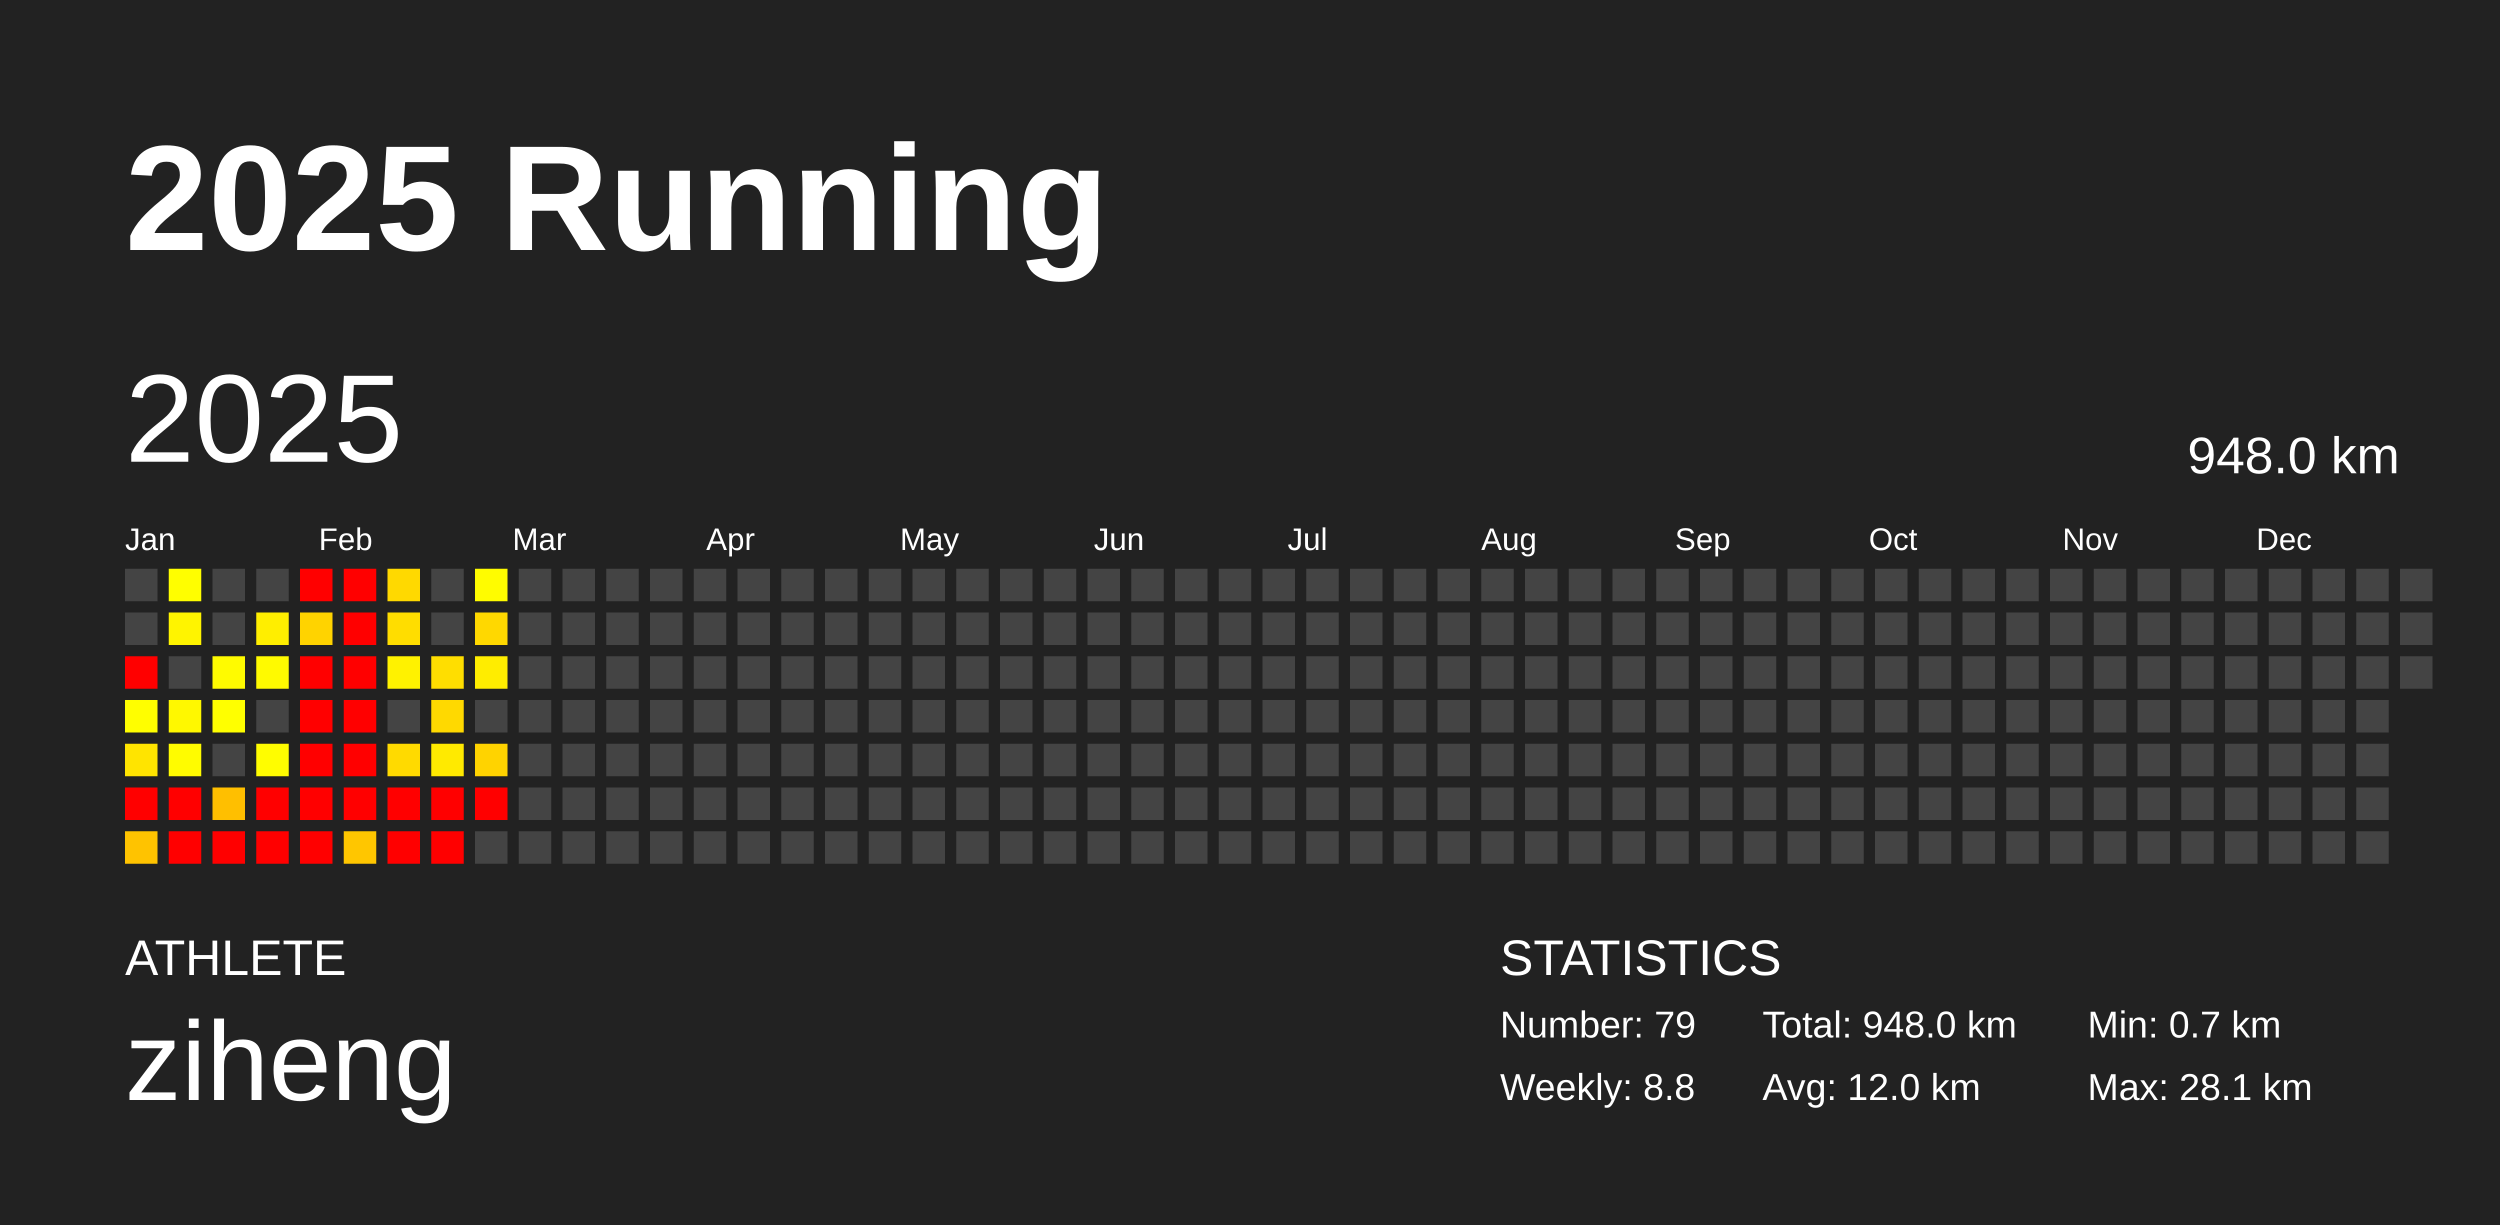
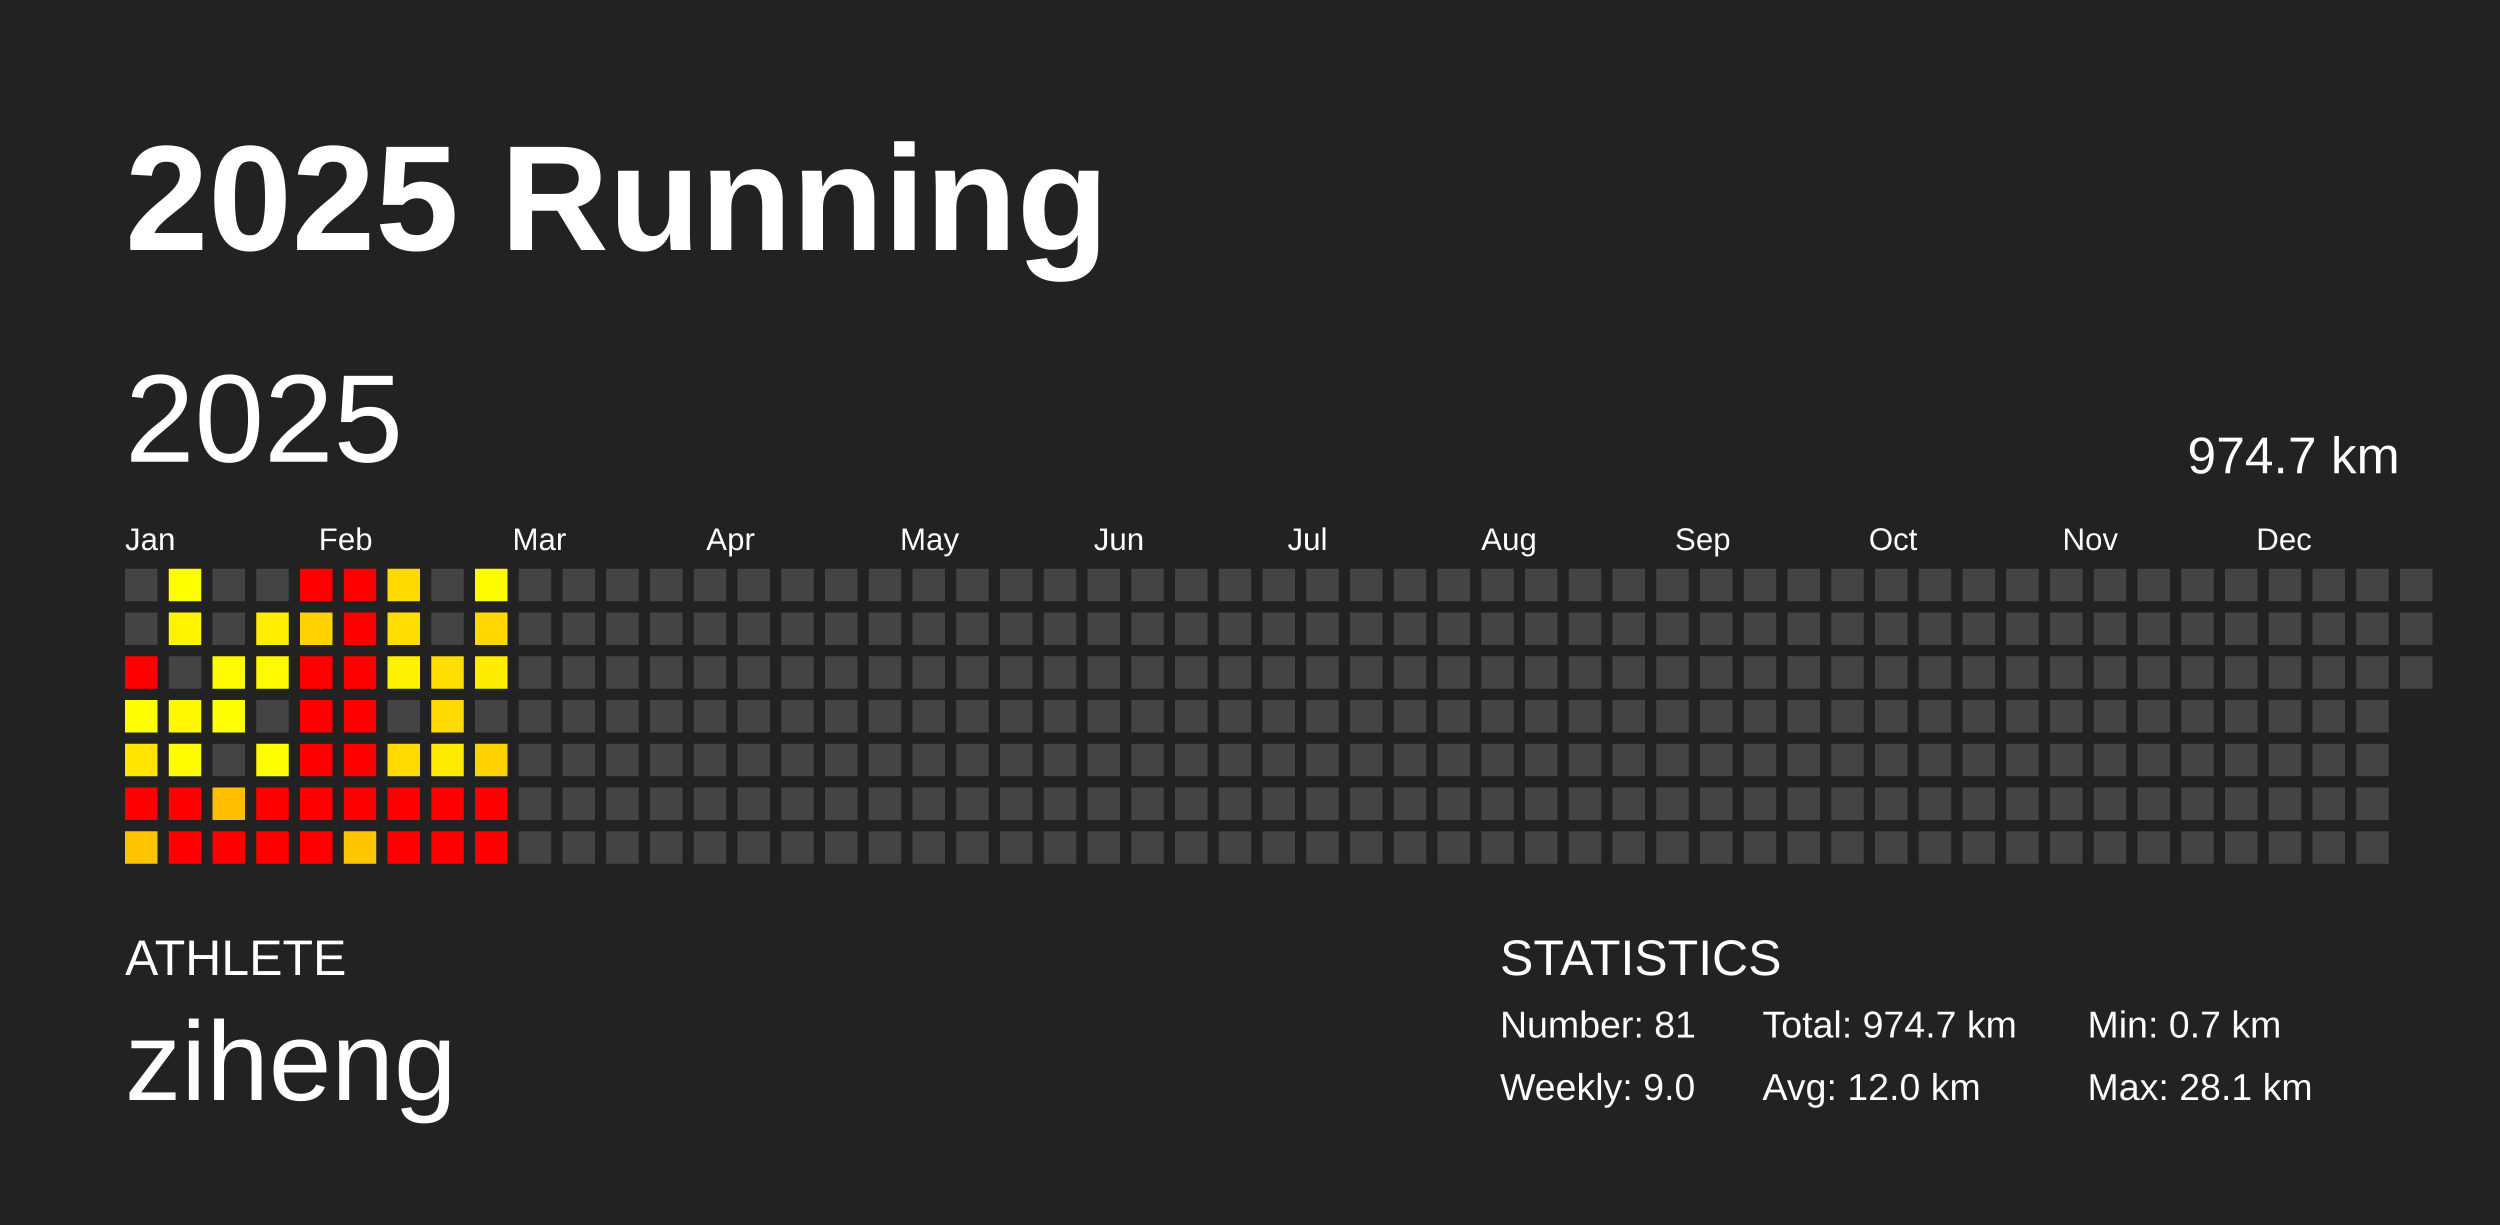
<svg xmlns="http://www.w3.org/2000/svg" baseProfile="full" height="98mm" version="1.1" viewBox="0,0,200,98" width="200mm">
  <defs />
  <rect fill="#222222" height="98" width="200" x="0" y="0" />
  <text fill="#FFFFFF" style="font-size:12px; font-family:Arial; font-weight:bold;" x="10" y="20">2025 Running</text>
  <text fill="#FFFFFF" style="font-size:4px; font-family:Arial" x="10" y="78">ATHLETE</text>
  <text fill="#FFFFFF" style="font-size:9px; font-family:Arial" x="10" y="88">ziheng</text>
  <text fill="#FFFFFF" style="font-size:4px; font-family:Arial" x="120" y="78">STATISTICS</text>
-   <text fill="#FFFFFF" style="font-size:3px; font-family:Arial" x="120" y="83">Number: 79</text>
-   <text fill="#FFFFFF" style="font-size:3px; font-family:Arial" x="120" y="88">Weekly: 8.8</text>
-   <text fill="#FFFFFF" style="font-size:3px; font-family:Arial" x="141" y="83">Total: 948.0 km</text>
+   <text fill="#FFFFFF" style="font-size:3px; font-family:Arial" x="120" y="83">Number: 81</text>
+   <text fill="#FFFFFF" style="font-size:3px; font-family:Arial" x="120" y="88">Weekly: 9.0</text>
+   <text fill="#FFFFFF" style="font-size:3px; font-family:Arial" x="141" y="83">Total: 974.7 km</text>
  <text fill="#FFFFFF" style="font-size:3px; font-family:Arial" x="141" y="88">Avg: 12.0 km</text>
  <text fill="#FFFFFF" style="font-size:3px; font-family:Arial" x="167" y="83">Min: 0.7 km</text>
  <text fill="#FFFFFF" style="font-size:3px; font-family:Arial" x="167" y="88">Max: 28.1 km</text>
  <text dominant-baseline="hanging" fill="#FFFFFF" style="font-size:10.0px; font-family:Arial;" x="10" y="30">2025</text>
-   <text dominant-baseline="hanging" fill="#FFFFFF" style="font-size:4.125px; font-family:Arial;" x="175" y="35">948.0 km</text>
+   <text dominant-baseline="hanging" fill="#FFFFFF" style="font-size:4.125px; font-family:Arial;" x="175" y="35">974.7 km</text>
  <text fill="#FFFFFF" style="font-size:2.5px; font-family:Arial" x="10.0" y="44">Jan</text>
  <text fill="#FFFFFF" style="font-size:2.5px; font-family:Arial" x="25.5" y="44">Feb</text>
  <text fill="#FFFFFF" style="font-size:2.5px; font-family:Arial" x="41.0" y="44">Mar</text>
  <text fill="#FFFFFF" style="font-size:2.5px; font-family:Arial" x="56.5" y="44">Apr</text>
  <text fill="#FFFFFF" style="font-size:2.5px; font-family:Arial" x="72.0" y="44">May</text>
  <text fill="#FFFFFF" style="font-size:2.5px; font-family:Arial" x="87.5" y="44">Jun</text>
  <text fill="#FFFFFF" style="font-size:2.5px; font-family:Arial" x="103.0" y="44">Jul</text>
  <text fill="#FFFFFF" style="font-size:2.5px; font-family:Arial" x="118.5" y="44">Aug</text>
  <text fill="#FFFFFF" style="font-size:2.5px; font-family:Arial" x="134.0" y="44">Sep</text>
  <text fill="#FFFFFF" style="font-size:2.5px; font-family:Arial" x="149.5" y="44">Oct</text>
  <text fill="#FFFFFF" style="font-size:2.5px; font-family:Arial" x="165.0" y="44">Nov</text>
  <text fill="#FFFFFF" style="font-size:2.5px; font-family:Arial" x="180.5" y="44">Dec</text>
  <rect fill="#444444" height="2.6" width="2.6" x="10.0" y="45.5" />
  <rect fill="#444444" height="2.6" width="2.6" x="10.0" y="49.0" />
  <rect fill="red" height="2.6" width="2.6" x="10.0" y="52.5" />
  <rect fill="#fffe00" height="2.6" width="2.6" x="10.0" y="56.0" />
  <rect fill="#ffe400" height="2.6" width="2.6" x="10.0" y="59.5" />
  <rect fill="red" height="2.6" width="2.6" x="10.0" y="63.0" />
  <rect fill="#ffc300" height="2.6" width="2.6" x="10.0" y="66.5" />
  <rect fill="#fffe00" height="2.6" width="2.6" x="13.5" y="45.5" />
  <rect fill="#fff400" height="2.6" width="2.6" x="13.5" y="49.0" />
  <rect fill="#444444" height="2.6" width="2.6" x="13.5" y="52.5" />
  <rect fill="#fff800" height="2.6" width="2.6" x="13.5" y="56.0" />
  <rect fill="#fffc00" height="2.6" width="2.6" x="13.5" y="59.5" />
  <rect fill="red" height="2.6" width="2.6" x="13.5" y="63.0" />
  <rect fill="red" height="2.6" width="2.6" x="13.5" y="66.5" />
  <rect fill="#444444" height="2.6" width="2.6" x="17.0" y="45.5" />
  <rect fill="#444444" height="2.6" width="2.6" x="17.0" y="49.0" />
  <rect fill="#fffb00" height="2.6" width="2.6" x="17.0" y="52.5" />
  <rect fill="#ffff00" height="2.6" width="2.6" x="17.0" y="56.0" />
  <rect fill="#444444" height="2.6" width="2.6" x="17.0" y="59.5" />
  <rect fill="#ffbf00" height="2.6" width="2.6" x="17.0" y="63.0" />
  <rect fill="red" height="2.6" width="2.6" x="17.0" y="66.5" />
  <rect fill="#444444" height="2.6" width="2.6" x="20.5" y="45.5" />
  <rect fill="#ffee00" height="2.6" width="2.6" x="20.5" y="49.0" />
  <rect fill="#fffa00" height="2.6" width="2.6" x="20.5" y="52.5" />
  <rect fill="#444444" height="2.6" width="2.6" x="20.5" y="56.0" />
  <rect fill="#fffd00" height="2.6" width="2.6" x="20.5" y="59.5" />
  <rect fill="red" height="2.6" width="2.6" x="20.5" y="63.0" />
  <rect fill="red" height="2.6" width="2.6" x="20.5" y="66.5" />
  <rect fill="red" height="2.6" width="2.6" x="24.0" y="45.5" />
  <rect fill="#ffd300" height="2.6" width="2.6" x="24.0" y="49.0" />
  <rect fill="red" height="2.6" width="2.6" x="24.0" y="52.5" />
  <rect fill="red" height="2.6" width="2.6" x="24.0" y="56.0" />
  <rect fill="red" height="2.6" width="2.6" x="24.0" y="59.5" />
  <rect fill="red" height="2.6" width="2.6" x="24.0" y="63.0" />
  <rect fill="red" height="2.6" width="2.6" x="24.0" y="66.5" />
  <rect fill="red" height="2.6" width="2.6" x="27.5" y="45.5" />
  <rect fill="red" height="2.6" width="2.6" x="27.5" y="49.0" />
  <rect fill="red" height="2.6" width="2.6" x="27.5" y="52.5" />
  <rect fill="red" height="2.6" width="2.6" x="27.5" y="56.0" />
  <rect fill="red" height="2.6" width="2.6" x="27.5" y="59.5" />
  <rect fill="red" height="2.6" width="2.6" x="27.5" y="63.0" />
  <rect fill="#ffc600" height="2.6" width="2.6" x="27.5" y="66.5" />
  <rect fill="#ffd900" height="2.6" width="2.6" x="31.0" y="45.5" />
  <rect fill="#ffdd00" height="2.6" width="2.6" x="31.0" y="49.0" />
  <rect fill="#fff200" height="2.6" width="2.6" x="31.0" y="52.5" />
  <rect fill="#444444" height="2.6" width="2.6" x="31.0" y="56.0" />
  <rect fill="#ffda00" height="2.6" width="2.6" x="31.0" y="59.5" />
  <rect fill="red" height="2.6" width="2.6" x="31.0" y="63.0" />
  <rect fill="red" height="2.6" width="2.6" x="31.0" y="66.5" />
  <rect fill="#444444" height="2.6" width="2.6" x="34.5" y="45.5" />
  <rect fill="#444444" height="2.6" width="2.6" x="34.5" y="49.0" />
  <rect fill="#ffde00" height="2.6" width="2.6" x="34.5" y="52.5" />
  <rect fill="#ffd900" height="2.6" width="2.6" x="34.5" y="56.0" />
  <rect fill="#ffea00" height="2.6" width="2.6" x="34.5" y="59.5" />
  <rect fill="red" height="2.6" width="2.6" x="34.5" y="63.0" />
  <rect fill="red" height="2.6" width="2.6" x="34.5" y="66.5" />
  <rect fill="#fffc00" height="2.6" width="2.6" x="38.0" y="45.5" />
  <rect fill="#ffd800" height="2.6" width="2.6" x="38.0" y="49.0" />
  <rect fill="#ffed00" height="2.6" width="2.6" x="38.0" y="52.5" />
  <rect fill="#444444" height="2.6" width="2.6" x="38.0" y="56.0" />
  <rect fill="#ffd300" height="2.6" width="2.6" x="38.0" y="59.5" />
  <rect fill="red" height="2.6" width="2.6" x="38.0" y="63.0" />
-   <rect fill="#444444" height="2.6" width="2.6" x="38.0" y="66.5" />
+   <rect fill="red" height="2.6" width="2.6" x="38.0" y="66.5" />
  <rect fill="#444444" height="2.6" width="2.6" x="41.5" y="45.5" />
  <rect fill="#444444" height="2.6" width="2.6" x="41.5" y="49.0" />
  <rect fill="#444444" height="2.6" width="2.6" x="41.5" y="52.5" />
  <rect fill="#444444" height="2.6" width="2.6" x="41.5" y="56.0" />
  <rect fill="#444444" height="2.6" width="2.6" x="41.5" y="59.5" />
  <rect fill="#444444" height="2.6" width="2.6" x="41.5" y="63.0" />
  <rect fill="#444444" height="2.6" width="2.6" x="41.5" y="66.5" />
  <rect fill="#444444" height="2.6" width="2.6" x="45.0" y="45.5" />
  <rect fill="#444444" height="2.6" width="2.6" x="45.0" y="49.0" />
  <rect fill="#444444" height="2.6" width="2.6" x="45.0" y="52.5" />
  <rect fill="#444444" height="2.6" width="2.6" x="45.0" y="56.0" />
  <rect fill="#444444" height="2.6" width="2.6" x="45.0" y="59.5" />
  <rect fill="#444444" height="2.6" width="2.6" x="45.0" y="63.0" />
  <rect fill="#444444" height="2.6" width="2.6" x="45.0" y="66.5" />
  <rect fill="#444444" height="2.6" width="2.6" x="48.5" y="45.5" />
  <rect fill="#444444" height="2.6" width="2.6" x="48.5" y="49.0" />
  <rect fill="#444444" height="2.6" width="2.6" x="48.5" y="52.5" />
  <rect fill="#444444" height="2.6" width="2.6" x="48.5" y="56.0" />
  <rect fill="#444444" height="2.6" width="2.6" x="48.5" y="59.5" />
  <rect fill="#444444" height="2.6" width="2.6" x="48.5" y="63.0" />
  <rect fill="#444444" height="2.6" width="2.6" x="48.5" y="66.5" />
  <rect fill="#444444" height="2.6" width="2.6" x="52.0" y="45.5" />
  <rect fill="#444444" height="2.6" width="2.6" x="52.0" y="49.0" />
  <rect fill="#444444" height="2.6" width="2.6" x="52.0" y="52.5" />
  <rect fill="#444444" height="2.6" width="2.6" x="52.0" y="56.0" />
  <rect fill="#444444" height="2.6" width="2.6" x="52.0" y="59.5" />
  <rect fill="#444444" height="2.6" width="2.6" x="52.0" y="63.0" />
  <rect fill="#444444" height="2.6" width="2.6" x="52.0" y="66.5" />
  <rect fill="#444444" height="2.6" width="2.6" x="55.5" y="45.5" />
  <rect fill="#444444" height="2.6" width="2.6" x="55.5" y="49.0" />
  <rect fill="#444444" height="2.6" width="2.6" x="55.5" y="52.5" />
  <rect fill="#444444" height="2.6" width="2.6" x="55.5" y="56.0" />
  <rect fill="#444444" height="2.6" width="2.6" x="55.5" y="59.5" />
  <rect fill="#444444" height="2.6" width="2.6" x="55.5" y="63.0" />
  <rect fill="#444444" height="2.6" width="2.6" x="55.5" y="66.5" />
  <rect fill="#444444" height="2.6" width="2.6" x="59.0" y="45.5" />
  <rect fill="#444444" height="2.6" width="2.6" x="59.0" y="49.0" />
  <rect fill="#444444" height="2.6" width="2.6" x="59.0" y="52.5" />
  <rect fill="#444444" height="2.6" width="2.6" x="59.0" y="56.0" />
  <rect fill="#444444" height="2.6" width="2.6" x="59.0" y="59.5" />
  <rect fill="#444444" height="2.6" width="2.6" x="59.0" y="63.0" />
  <rect fill="#444444" height="2.6" width="2.6" x="59.0" y="66.5" />
  <rect fill="#444444" height="2.6" width="2.6" x="62.5" y="45.5" />
  <rect fill="#444444" height="2.6" width="2.6" x="62.5" y="49.0" />
  <rect fill="#444444" height="2.6" width="2.6" x="62.5" y="52.5" />
  <rect fill="#444444" height="2.6" width="2.6" x="62.5" y="56.0" />
  <rect fill="#444444" height="2.6" width="2.6" x="62.5" y="59.5" />
  <rect fill="#444444" height="2.6" width="2.6" x="62.5" y="63.0" />
  <rect fill="#444444" height="2.6" width="2.6" x="62.5" y="66.5" />
  <rect fill="#444444" height="2.6" width="2.6" x="66.0" y="45.5" />
  <rect fill="#444444" height="2.6" width="2.6" x="66.0" y="49.0" />
  <rect fill="#444444" height="2.6" width="2.6" x="66.0" y="52.5" />
  <rect fill="#444444" height="2.6" width="2.6" x="66.0" y="56.0" />
  <rect fill="#444444" height="2.6" width="2.6" x="66.0" y="59.5" />
  <rect fill="#444444" height="2.6" width="2.6" x="66.0" y="63.0" />
  <rect fill="#444444" height="2.6" width="2.6" x="66.0" y="66.5" />
  <rect fill="#444444" height="2.6" width="2.6" x="69.5" y="45.5" />
  <rect fill="#444444" height="2.6" width="2.6" x="69.5" y="49.0" />
  <rect fill="#444444" height="2.6" width="2.6" x="69.5" y="52.5" />
  <rect fill="#444444" height="2.6" width="2.6" x="69.5" y="56.0" />
  <rect fill="#444444" height="2.6" width="2.6" x="69.5" y="59.5" />
  <rect fill="#444444" height="2.6" width="2.6" x="69.5" y="63.0" />
  <rect fill="#444444" height="2.6" width="2.6" x="69.5" y="66.5" />
  <rect fill="#444444" height="2.6" width="2.6" x="73.0" y="45.5" />
  <rect fill="#444444" height="2.6" width="2.6" x="73.0" y="49.0" />
  <rect fill="#444444" height="2.6" width="2.6" x="73.0" y="52.5" />
  <rect fill="#444444" height="2.6" width="2.6" x="73.0" y="56.0" />
  <rect fill="#444444" height="2.6" width="2.6" x="73.0" y="59.5" />
  <rect fill="#444444" height="2.6" width="2.6" x="73.0" y="63.0" />
  <rect fill="#444444" height="2.6" width="2.6" x="73.0" y="66.5" />
  <rect fill="#444444" height="2.6" width="2.6" x="76.5" y="45.5" />
  <rect fill="#444444" height="2.6" width="2.6" x="76.5" y="49.0" />
  <rect fill="#444444" height="2.6" width="2.6" x="76.5" y="52.5" />
  <rect fill="#444444" height="2.6" width="2.6" x="76.5" y="56.0" />
  <rect fill="#444444" height="2.6" width="2.6" x="76.5" y="59.5" />
  <rect fill="#444444" height="2.6" width="2.6" x="76.5" y="63.0" />
  <rect fill="#444444" height="2.6" width="2.6" x="76.5" y="66.5" />
  <rect fill="#444444" height="2.6" width="2.6" x="80.0" y="45.5" />
  <rect fill="#444444" height="2.6" width="2.6" x="80.0" y="49.0" />
  <rect fill="#444444" height="2.6" width="2.6" x="80.0" y="52.5" />
  <rect fill="#444444" height="2.6" width="2.6" x="80.0" y="56.0" />
  <rect fill="#444444" height="2.6" width="2.6" x="80.0" y="59.5" />
  <rect fill="#444444" height="2.6" width="2.6" x="80.0" y="63.0" />
  <rect fill="#444444" height="2.6" width="2.6" x="80.0" y="66.5" />
  <rect fill="#444444" height="2.6" width="2.6" x="83.5" y="45.5" />
  <rect fill="#444444" height="2.6" width="2.6" x="83.5" y="49.0" />
  <rect fill="#444444" height="2.6" width="2.6" x="83.5" y="52.5" />
  <rect fill="#444444" height="2.6" width="2.6" x="83.5" y="56.0" />
  <rect fill="#444444" height="2.6" width="2.6" x="83.5" y="59.5" />
  <rect fill="#444444" height="2.6" width="2.6" x="83.5" y="63.0" />
  <rect fill="#444444" height="2.6" width="2.6" x="83.5" y="66.5" />
  <rect fill="#444444" height="2.6" width="2.6" x="87.0" y="45.5" />
  <rect fill="#444444" height="2.6" width="2.6" x="87.0" y="49.0" />
  <rect fill="#444444" height="2.6" width="2.6" x="87.0" y="52.5" />
  <rect fill="#444444" height="2.6" width="2.6" x="87.0" y="56.0" />
  <rect fill="#444444" height="2.6" width="2.6" x="87.0" y="59.5" />
  <rect fill="#444444" height="2.6" width="2.6" x="87.0" y="63.0" />
  <rect fill="#444444" height="2.6" width="2.6" x="87.0" y="66.5" />
  <rect fill="#444444" height="2.6" width="2.6" x="90.5" y="45.5" />
  <rect fill="#444444" height="2.6" width="2.6" x="90.5" y="49.0" />
  <rect fill="#444444" height="2.6" width="2.6" x="90.5" y="52.5" />
  <rect fill="#444444" height="2.6" width="2.6" x="90.5" y="56.0" />
  <rect fill="#444444" height="2.6" width="2.6" x="90.5" y="59.5" />
  <rect fill="#444444" height="2.6" width="2.6" x="90.5" y="63.0" />
  <rect fill="#444444" height="2.6" width="2.6" x="90.5" y="66.5" />
  <rect fill="#444444" height="2.6" width="2.6" x="94.0" y="45.5" />
  <rect fill="#444444" height="2.6" width="2.6" x="94.0" y="49.0" />
  <rect fill="#444444" height="2.6" width="2.6" x="94.0" y="52.5" />
  <rect fill="#444444" height="2.6" width="2.6" x="94.0" y="56.0" />
  <rect fill="#444444" height="2.6" width="2.6" x="94.0" y="59.5" />
  <rect fill="#444444" height="2.6" width="2.6" x="94.0" y="63.0" />
  <rect fill="#444444" height="2.6" width="2.6" x="94.0" y="66.5" />
  <rect fill="#444444" height="2.6" width="2.6" x="97.5" y="45.5" />
  <rect fill="#444444" height="2.6" width="2.6" x="97.5" y="49.0" />
  <rect fill="#444444" height="2.6" width="2.6" x="97.5" y="52.5" />
  <rect fill="#444444" height="2.6" width="2.6" x="97.5" y="56.0" />
  <rect fill="#444444" height="2.6" width="2.6" x="97.5" y="59.5" />
  <rect fill="#444444" height="2.6" width="2.6" x="97.5" y="63.0" />
  <rect fill="#444444" height="2.6" width="2.6" x="97.5" y="66.5" />
  <rect fill="#444444" height="2.6" width="2.6" x="101.0" y="45.5" />
  <rect fill="#444444" height="2.6" width="2.6" x="101.0" y="49.0" />
  <rect fill="#444444" height="2.6" width="2.6" x="101.0" y="52.5" />
  <rect fill="#444444" height="2.6" width="2.6" x="101.0" y="56.0" />
  <rect fill="#444444" height="2.6" width="2.6" x="101.0" y="59.5" />
  <rect fill="#444444" height="2.6" width="2.6" x="101.0" y="63.0" />
  <rect fill="#444444" height="2.6" width="2.6" x="101.0" y="66.5" />
  <rect fill="#444444" height="2.6" width="2.6" x="104.5" y="45.5" />
  <rect fill="#444444" height="2.6" width="2.6" x="104.5" y="49.0" />
  <rect fill="#444444" height="2.6" width="2.6" x="104.5" y="52.5" />
  <rect fill="#444444" height="2.6" width="2.6" x="104.5" y="56.0" />
  <rect fill="#444444" height="2.6" width="2.6" x="104.5" y="59.5" />
  <rect fill="#444444" height="2.6" width="2.6" x="104.5" y="63.0" />
  <rect fill="#444444" height="2.6" width="2.6" x="104.5" y="66.5" />
  <rect fill="#444444" height="2.6" width="2.6" x="108.0" y="45.5" />
  <rect fill="#444444" height="2.6" width="2.6" x="108.0" y="49.0" />
  <rect fill="#444444" height="2.6" width="2.6" x="108.0" y="52.5" />
  <rect fill="#444444" height="2.6" width="2.6" x="108.0" y="56.0" />
  <rect fill="#444444" height="2.6" width="2.6" x="108.0" y="59.5" />
  <rect fill="#444444" height="2.6" width="2.6" x="108.0" y="63.0" />
  <rect fill="#444444" height="2.6" width="2.6" x="108.0" y="66.5" />
  <rect fill="#444444" height="2.6" width="2.6" x="111.5" y="45.5" />
  <rect fill="#444444" height="2.6" width="2.6" x="111.5" y="49.0" />
  <rect fill="#444444" height="2.6" width="2.6" x="111.5" y="52.5" />
  <rect fill="#444444" height="2.6" width="2.6" x="111.5" y="56.0" />
  <rect fill="#444444" height="2.6" width="2.6" x="111.5" y="59.5" />
  <rect fill="#444444" height="2.6" width="2.6" x="111.5" y="63.0" />
  <rect fill="#444444" height="2.6" width="2.6" x="111.5" y="66.5" />
  <rect fill="#444444" height="2.6" width="2.6" x="115.0" y="45.5" />
  <rect fill="#444444" height="2.6" width="2.6" x="115.0" y="49.0" />
  <rect fill="#444444" height="2.6" width="2.6" x="115.0" y="52.5" />
  <rect fill="#444444" height="2.6" width="2.6" x="115.0" y="56.0" />
  <rect fill="#444444" height="2.6" width="2.6" x="115.0" y="59.5" />
  <rect fill="#444444" height="2.6" width="2.6" x="115.0" y="63.0" />
  <rect fill="#444444" height="2.6" width="2.6" x="115.0" y="66.5" />
  <rect fill="#444444" height="2.6" width="2.6" x="118.5" y="45.5" />
  <rect fill="#444444" height="2.6" width="2.6" x="118.5" y="49.0" />
  <rect fill="#444444" height="2.6" width="2.6" x="118.5" y="52.5" />
  <rect fill="#444444" height="2.6" width="2.6" x="118.5" y="56.0" />
  <rect fill="#444444" height="2.6" width="2.6" x="118.5" y="59.5" />
  <rect fill="#444444" height="2.6" width="2.6" x="118.5" y="63.0" />
  <rect fill="#444444" height="2.6" width="2.6" x="118.5" y="66.5" />
  <rect fill="#444444" height="2.6" width="2.6" x="122.0" y="45.5" />
  <rect fill="#444444" height="2.6" width="2.6" x="122.0" y="49.0" />
  <rect fill="#444444" height="2.6" width="2.6" x="122.0" y="52.5" />
  <rect fill="#444444" height="2.6" width="2.6" x="122.0" y="56.0" />
  <rect fill="#444444" height="2.6" width="2.6" x="122.0" y="59.5" />
  <rect fill="#444444" height="2.6" width="2.6" x="122.0" y="63.0" />
  <rect fill="#444444" height="2.6" width="2.6" x="122.0" y="66.5" />
  <rect fill="#444444" height="2.6" width="2.6" x="125.5" y="45.5" />
  <rect fill="#444444" height="2.6" width="2.6" x="125.5" y="49.0" />
  <rect fill="#444444" height="2.6" width="2.6" x="125.5" y="52.5" />
  <rect fill="#444444" height="2.6" width="2.6" x="125.5" y="56.0" />
  <rect fill="#444444" height="2.6" width="2.6" x="125.5" y="59.5" />
  <rect fill="#444444" height="2.6" width="2.6" x="125.5" y="63.0" />
  <rect fill="#444444" height="2.6" width="2.6" x="125.5" y="66.5" />
  <rect fill="#444444" height="2.6" width="2.6" x="129.0" y="45.5" />
  <rect fill="#444444" height="2.6" width="2.6" x="129.0" y="49.0" />
  <rect fill="#444444" height="2.6" width="2.6" x="129.0" y="52.5" />
  <rect fill="#444444" height="2.6" width="2.6" x="129.0" y="56.0" />
  <rect fill="#444444" height="2.6" width="2.6" x="129.0" y="59.5" />
  <rect fill="#444444" height="2.6" width="2.6" x="129.0" y="63.0" />
  <rect fill="#444444" height="2.6" width="2.6" x="129.0" y="66.5" />
  <rect fill="#444444" height="2.6" width="2.6" x="132.5" y="45.5" />
  <rect fill="#444444" height="2.6" width="2.6" x="132.5" y="49.0" />
  <rect fill="#444444" height="2.6" width="2.6" x="132.5" y="52.5" />
  <rect fill="#444444" height="2.6" width="2.6" x="132.5" y="56.0" />
  <rect fill="#444444" height="2.6" width="2.6" x="132.5" y="59.5" />
  <rect fill="#444444" height="2.6" width="2.6" x="132.5" y="63.0" />
  <rect fill="#444444" height="2.6" width="2.6" x="132.5" y="66.5" />
  <rect fill="#444444" height="2.6" width="2.6" x="136.0" y="45.5" />
  <rect fill="#444444" height="2.6" width="2.6" x="136.0" y="49.0" />
  <rect fill="#444444" height="2.6" width="2.6" x="136.0" y="52.5" />
  <rect fill="#444444" height="2.6" width="2.6" x="136.0" y="56.0" />
  <rect fill="#444444" height="2.6" width="2.6" x="136.0" y="59.5" />
  <rect fill="#444444" height="2.6" width="2.6" x="136.0" y="63.0" />
  <rect fill="#444444" height="2.6" width="2.6" x="136.0" y="66.5" />
  <rect fill="#444444" height="2.6" width="2.6" x="139.5" y="45.5" />
  <rect fill="#444444" height="2.6" width="2.6" x="139.5" y="49.0" />
  <rect fill="#444444" height="2.6" width="2.6" x="139.5" y="52.5" />
  <rect fill="#444444" height="2.6" width="2.6" x="139.5" y="56.0" />
  <rect fill="#444444" height="2.6" width="2.6" x="139.5" y="59.5" />
  <rect fill="#444444" height="2.6" width="2.6" x="139.5" y="63.0" />
  <rect fill="#444444" height="2.6" width="2.6" x="139.5" y="66.5" />
  <rect fill="#444444" height="2.6" width="2.6" x="143.0" y="45.5" />
  <rect fill="#444444" height="2.6" width="2.6" x="143.0" y="49.0" />
  <rect fill="#444444" height="2.6" width="2.6" x="143.0" y="52.5" />
  <rect fill="#444444" height="2.6" width="2.6" x="143.0" y="56.0" />
  <rect fill="#444444" height="2.6" width="2.6" x="143.0" y="59.5" />
  <rect fill="#444444" height="2.6" width="2.6" x="143.0" y="63.0" />
  <rect fill="#444444" height="2.6" width="2.6" x="143.0" y="66.5" />
  <rect fill="#444444" height="2.6" width="2.6" x="146.5" y="45.5" />
  <rect fill="#444444" height="2.6" width="2.6" x="146.5" y="49.0" />
  <rect fill="#444444" height="2.6" width="2.6" x="146.5" y="52.5" />
  <rect fill="#444444" height="2.6" width="2.6" x="146.5" y="56.0" />
  <rect fill="#444444" height="2.6" width="2.6" x="146.5" y="59.5" />
  <rect fill="#444444" height="2.6" width="2.6" x="146.5" y="63.0" />
  <rect fill="#444444" height="2.6" width="2.6" x="146.5" y="66.5" />
  <rect fill="#444444" height="2.6" width="2.6" x="150.0" y="45.5" />
  <rect fill="#444444" height="2.6" width="2.6" x="150.0" y="49.0" />
  <rect fill="#444444" height="2.6" width="2.6" x="150.0" y="52.5" />
  <rect fill="#444444" height="2.6" width="2.6" x="150.0" y="56.0" />
  <rect fill="#444444" height="2.6" width="2.6" x="150.0" y="59.5" />
  <rect fill="#444444" height="2.6" width="2.6" x="150.0" y="63.0" />
  <rect fill="#444444" height="2.6" width="2.6" x="150.0" y="66.5" />
  <rect fill="#444444" height="2.6" width="2.6" x="153.5" y="45.5" />
  <rect fill="#444444" height="2.6" width="2.6" x="153.5" y="49.0" />
  <rect fill="#444444" height="2.6" width="2.6" x="153.5" y="52.5" />
  <rect fill="#444444" height="2.6" width="2.6" x="153.5" y="56.0" />
  <rect fill="#444444" height="2.6" width="2.6" x="153.5" y="59.5" />
  <rect fill="#444444" height="2.6" width="2.6" x="153.5" y="63.0" />
  <rect fill="#444444" height="2.6" width="2.6" x="153.5" y="66.5" />
  <rect fill="#444444" height="2.6" width="2.6" x="157.0" y="45.5" />
  <rect fill="#444444" height="2.6" width="2.6" x="157.0" y="49.0" />
  <rect fill="#444444" height="2.6" width="2.6" x="157.0" y="52.5" />
  <rect fill="#444444" height="2.6" width="2.6" x="157.0" y="56.0" />
  <rect fill="#444444" height="2.6" width="2.6" x="157.0" y="59.5" />
  <rect fill="#444444" height="2.6" width="2.6" x="157.0" y="63.0" />
  <rect fill="#444444" height="2.6" width="2.6" x="157.0" y="66.5" />
  <rect fill="#444444" height="2.6" width="2.6" x="160.5" y="45.5" />
  <rect fill="#444444" height="2.6" width="2.6" x="160.5" y="49.0" />
  <rect fill="#444444" height="2.6" width="2.6" x="160.5" y="52.5" />
  <rect fill="#444444" height="2.6" width="2.6" x="160.5" y="56.0" />
  <rect fill="#444444" height="2.6" width="2.6" x="160.5" y="59.5" />
  <rect fill="#444444" height="2.6" width="2.6" x="160.5" y="63.0" />
  <rect fill="#444444" height="2.6" width="2.6" x="160.5" y="66.5" />
  <rect fill="#444444" height="2.6" width="2.6" x="164.0" y="45.5" />
  <rect fill="#444444" height="2.6" width="2.6" x="164.0" y="49.0" />
  <rect fill="#444444" height="2.6" width="2.6" x="164.0" y="52.5" />
  <rect fill="#444444" height="2.6" width="2.6" x="164.0" y="56.0" />
  <rect fill="#444444" height="2.6" width="2.6" x="164.0" y="59.5" />
  <rect fill="#444444" height="2.6" width="2.6" x="164.0" y="63.0" />
  <rect fill="#444444" height="2.6" width="2.6" x="164.0" y="66.5" />
  <rect fill="#444444" height="2.6" width="2.6" x="167.5" y="45.5" />
  <rect fill="#444444" height="2.6" width="2.6" x="167.5" y="49.0" />
  <rect fill="#444444" height="2.6" width="2.6" x="167.5" y="52.5" />
  <rect fill="#444444" height="2.6" width="2.6" x="167.5" y="56.0" />
  <rect fill="#444444" height="2.6" width="2.6" x="167.5" y="59.5" />
  <rect fill="#444444" height="2.6" width="2.6" x="167.5" y="63.0" />
  <rect fill="#444444" height="2.6" width="2.6" x="167.5" y="66.5" />
  <rect fill="#444444" height="2.6" width="2.6" x="171.0" y="45.5" />
  <rect fill="#444444" height="2.6" width="2.6" x="171.0" y="49.0" />
  <rect fill="#444444" height="2.6" width="2.6" x="171.0" y="52.5" />
  <rect fill="#444444" height="2.6" width="2.6" x="171.0" y="56.0" />
  <rect fill="#444444" height="2.6" width="2.6" x="171.0" y="59.5" />
  <rect fill="#444444" height="2.6" width="2.6" x="171.0" y="63.0" />
  <rect fill="#444444" height="2.6" width="2.6" x="171.0" y="66.5" />
  <rect fill="#444444" height="2.6" width="2.6" x="174.5" y="45.5" />
  <rect fill="#444444" height="2.6" width="2.6" x="174.5" y="49.0" />
  <rect fill="#444444" height="2.6" width="2.6" x="174.5" y="52.5" />
  <rect fill="#444444" height="2.6" width="2.6" x="174.5" y="56.0" />
  <rect fill="#444444" height="2.6" width="2.6" x="174.5" y="59.5" />
  <rect fill="#444444" height="2.6" width="2.6" x="174.5" y="63.0" />
  <rect fill="#444444" height="2.6" width="2.6" x="174.5" y="66.5" />
  <rect fill="#444444" height="2.6" width="2.6" x="178.0" y="45.5" />
  <rect fill="#444444" height="2.6" width="2.6" x="178.0" y="49.0" />
  <rect fill="#444444" height="2.6" width="2.6" x="178.0" y="52.5" />
  <rect fill="#444444" height="2.6" width="2.6" x="178.0" y="56.0" />
  <rect fill="#444444" height="2.6" width="2.6" x="178.0" y="59.5" />
  <rect fill="#444444" height="2.6" width="2.6" x="178.0" y="63.0" />
  <rect fill="#444444" height="2.6" width="2.6" x="178.0" y="66.5" />
  <rect fill="#444444" height="2.6" width="2.6" x="181.5" y="45.5" />
  <rect fill="#444444" height="2.6" width="2.6" x="181.5" y="49.0" />
  <rect fill="#444444" height="2.6" width="2.6" x="181.5" y="52.5" />
  <rect fill="#444444" height="2.6" width="2.6" x="181.5" y="56.0" />
  <rect fill="#444444" height="2.6" width="2.6" x="181.5" y="59.5" />
  <rect fill="#444444" height="2.6" width="2.6" x="181.5" y="63.0" />
  <rect fill="#444444" height="2.6" width="2.6" x="181.5" y="66.5" />
  <rect fill="#444444" height="2.6" width="2.6" x="185.0" y="45.5" />
  <rect fill="#444444" height="2.6" width="2.6" x="185.0" y="49.0" />
  <rect fill="#444444" height="2.6" width="2.6" x="185.0" y="52.5" />
  <rect fill="#444444" height="2.6" width="2.6" x="185.0" y="56.0" />
  <rect fill="#444444" height="2.6" width="2.6" x="185.0" y="59.5" />
  <rect fill="#444444" height="2.6" width="2.6" x="185.0" y="63.0" />
  <rect fill="#444444" height="2.6" width="2.6" x="185.0" y="66.5" />
  <rect fill="#444444" height="2.6" width="2.6" x="188.5" y="45.5" />
  <rect fill="#444444" height="2.6" width="2.6" x="188.5" y="49.0" />
  <rect fill="#444444" height="2.6" width="2.6" x="188.5" y="52.5" />
  <rect fill="#444444" height="2.6" width="2.6" x="188.5" y="56.0" />
  <rect fill="#444444" height="2.6" width="2.6" x="188.5" y="59.5" />
  <rect fill="#444444" height="2.6" width="2.6" x="188.5" y="63.0" />
  <rect fill="#444444" height="2.6" width="2.6" x="188.5" y="66.5" />
  <rect fill="#444444" height="2.6" width="2.6" x="192.0" y="45.5" />
  <rect fill="#444444" height="2.6" width="2.6" x="192.0" y="49.0" />
  <rect fill="#444444" height="2.6" width="2.6" x="192.0" y="52.5" />
</svg>
